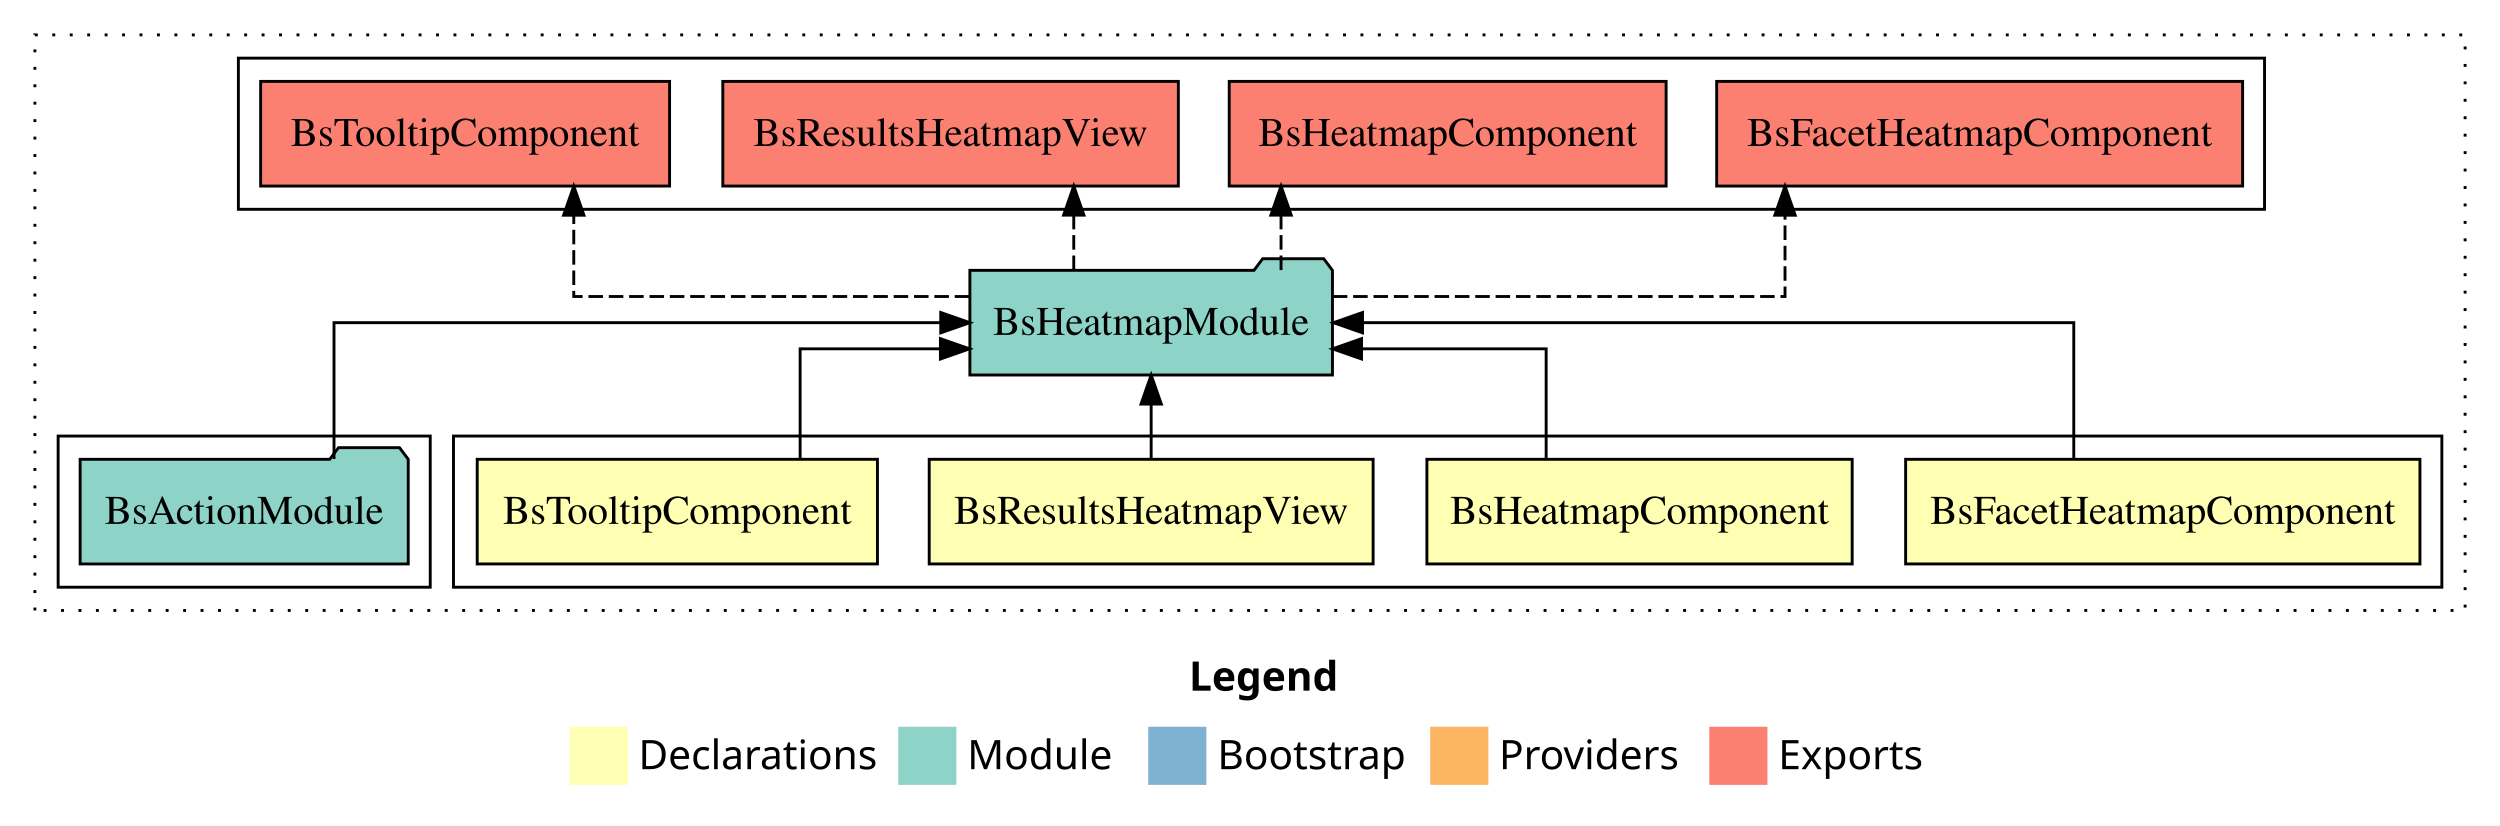
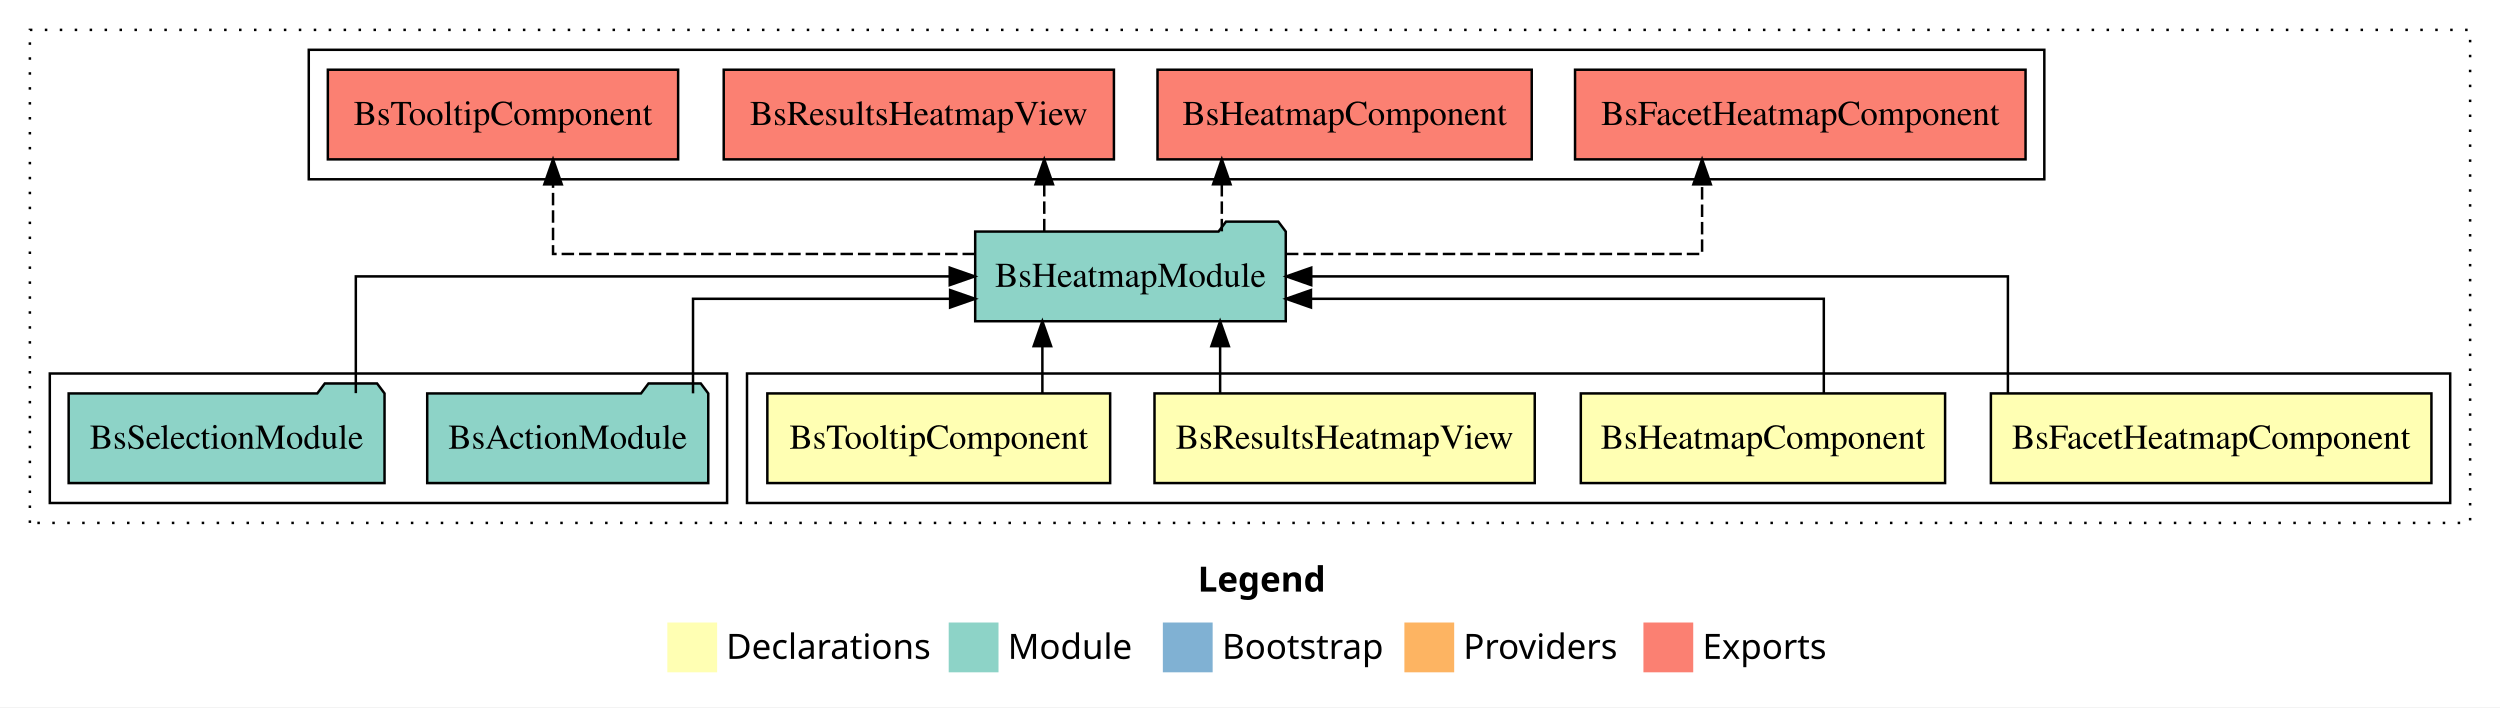
- <svg xmlns="http://www.w3.org/2000/svg" width="860pt" height="284pt" viewBox="0.00 0.00 860.00 284.00">
+ <svg xmlns="http://www.w3.org/2000/svg" width="1004pt" height="284pt" viewBox="0.00 0.00 1004.00 284.00">
  <g id="graph0" class="graph" transform="scale(1 1) rotate(0) translate(4 280)">
-     <polygon fill="#ffffff" stroke="transparent" points="-4,4 -4,-280 856,-280 856,4 -4,4" />
-     <text text-anchor="start" x="405.009" y="-42.4" font-family="sans-serif" font-weight="bold" font-size="14.00" fill="#000000">Legend</text>
-     <polygon fill="#ffffb3" stroke="transparent" points="192,-10 192,-30 212,-30 212,-10 192,-10" />
-     <text text-anchor="start" x="215.629" y="-15.4" font-family="sans-serif" font-size="14.00" fill="#000000">  Declarations</text>
-     <polygon fill="#8dd3c7" stroke="transparent" points="305,-10 305,-30 325,-30 325,-10 305,-10" />
-     <text text-anchor="start" x="328.725" y="-15.4" font-family="sans-serif" font-size="14.00" fill="#000000">  Module</text>
-     <polygon fill="#80b1d3" stroke="transparent" points="391,-10 391,-30 411,-30 411,-10 391,-10" />
-     <text text-anchor="start" x="414.781" y="-15.4" font-family="sans-serif" font-size="14.00" fill="#000000">  Bootstrap</text>
-     <polygon fill="#fdb462" stroke="transparent" points="488,-10 488,-30 508,-30 508,-10 488,-10" />
-     <text text-anchor="start" x="511.673" y="-15.4" font-family="sans-serif" font-size="14.00" fill="#000000">  Providers</text>
-     <polygon fill="#fb8072" stroke="transparent" points="584,-10 584,-30 604,-30 604,-10 584,-10" />
-     <text text-anchor="start" x="607.726" y="-15.4" font-family="sans-serif" font-size="14.00" fill="#000000">  Exports</text>
+     <polygon fill="#ffffff" stroke="transparent" points="-4,4 -4,-280 1000,-280 1000,4 -4,4" />
+     <text text-anchor="start" x="477.009" y="-42.4" font-family="sans-serif" font-weight="bold" font-size="14.00" fill="#000000">Legend</text>
+     <polygon fill="#ffffb3" stroke="transparent" points="264,-10 264,-30 284,-30 284,-10 264,-10" />
+     <text text-anchor="start" x="287.629" y="-15.4" font-family="sans-serif" font-size="14.00" fill="#000000">  Declarations</text>
+     <polygon fill="#8dd3c7" stroke="transparent" points="377,-10 377,-30 397,-30 397,-10 377,-10" />
+     <text text-anchor="start" x="400.725" y="-15.4" font-family="sans-serif" font-size="14.00" fill="#000000">  Module</text>
+     <polygon fill="#80b1d3" stroke="transparent" points="463,-10 463,-30 483,-30 483,-10 463,-10" />
+     <text text-anchor="start" x="486.781" y="-15.4" font-family="sans-serif" font-size="14.00" fill="#000000">  Bootstrap</text>
+     <polygon fill="#fdb462" stroke="transparent" points="560,-10 560,-30 580,-30 580,-10 560,-10" />
+     <text text-anchor="start" x="583.673" y="-15.4" font-family="sans-serif" font-size="14.00" fill="#000000">  Providers</text>
+     <polygon fill="#fb8072" stroke="transparent" points="656,-10 656,-30 676,-30 676,-10 656,-10" />
+     <text text-anchor="start" x="679.726" y="-15.4" font-family="sans-serif" font-size="14.00" fill="#000000">  Exports</text>
    <g id="clust1" class="cluster">
-       <polygon fill="none" stroke="#000000" stroke-dasharray="1,5" points="8,-70 8,-268 844,-268 844,-70 8,-70" />
+       <polygon fill="none" stroke="#000000" stroke-dasharray="1,5" points="8,-70 8,-268 988,-268 988,-70 8,-70" />
    </g>
    <g id="clust2" class="cluster">
-       <polygon fill="none" stroke="#000000" points="152,-78 152,-130 836,-130 836,-78 152,-78" />
+       <polygon fill="none" stroke="#000000" points="296,-78 296,-130 980,-130 980,-78 296,-78" />
    </g>
    <g id="clust7" class="cluster">
-       <polygon fill="none" stroke="#000000" points="16,-78 16,-130 144,-130 144,-78 16,-78" />
+       <polygon fill="none" stroke="#000000" points="16,-78 16,-130 288,-130 288,-78 16,-78" />
    </g>
    <g id="clust8" class="cluster">
-       <polygon fill="none" stroke="#000000" points="78,-208 78,-260 775,-260 775,-208 78,-208" />
+       <polygon fill="none" stroke="#000000" points="120,-208 120,-260 817,-260 817,-208 120,-208" />
    </g>
    <g id="node1" class="node">
-       <polygon fill="#ffffb3" stroke="#000000" points="828.462,-122 651.538,-122 651.538,-86 828.462,-86 828.462,-122" />
-       <text text-anchor="middle" x="740" y="-99.8" font-family="Times,serif" font-size="14.00" fill="#000000">BsFacetHeatmapComponent</text>
+       <polygon fill="#ffffb3" stroke="#000000" points="972.462,-122 795.538,-122 795.538,-86 972.462,-86 972.462,-122" />
+       <text text-anchor="middle" x="884" y="-99.8" font-family="Times,serif" font-size="14.00" fill="#000000">BsFacetHeatmapComponent</text>
    </g>
    <g id="node5" class="node">
-       <polygon fill="#8dd3c7" stroke="#000000" points="454.363,-187 451.363,-191 430.363,-191 427.363,-187 329.637,-187 329.637,-151 454.363,-151 454.363,-187" />
-       <text text-anchor="middle" x="392" y="-164.8" font-family="Times,serif" font-size="14.00" fill="#000000">BsHeatmapModule</text>
+       <polygon fill="#8dd3c7" stroke="#000000" points="512.363,-187 509.363,-191 488.363,-191 485.363,-187 387.637,-187 387.637,-151 512.363,-151 512.363,-187" />
+       <text text-anchor="middle" x="450" y="-164.8" font-family="Times,serif" font-size="14.00" fill="#000000">BsHeatmapModule</text>
    </g>
    <g id="edge1" class="edge">
-       <path fill="none" stroke="#000000" d="M709.375,-122.106C709.375,-141.339 709.375,-169 709.375,-169 709.375,-169 464.703,-169 464.703,-169" />
-       <polygon fill="#000000" stroke="#000000" points="464.703,-165.5 454.703,-169 464.703,-172.5 464.703,-165.5" />
+       <path fill="none" stroke="#000000" d="M802.375,-122.106C802.375,-141.339 802.375,-169 802.375,-169 802.375,-169 522.591,-169 522.591,-169" />
+       <polygon fill="#000000" stroke="#000000" points="522.592,-165.5 512.591,-169 522.591,-172.5 522.592,-165.5" />
    </g>
    <g id="node2" class="node">
-       <polygon fill="#ffffb3" stroke="#000000" points="633.146,-122 486.854,-122 486.854,-86 633.146,-86 633.146,-122" />
-       <text text-anchor="middle" x="560" y="-99.8" font-family="Times,serif" font-size="14.00" fill="#000000">BsHeatmapComponent</text>
+       <polygon fill="#ffffb3" stroke="#000000" points="777.146,-122 630.854,-122 630.854,-86 777.146,-86 777.146,-122" />
+       <text text-anchor="middle" x="704" y="-99.8" font-family="Times,serif" font-size="14.00" fill="#000000">BsHeatmapComponent</text>
    </g>
    <g id="edge2" class="edge">
-       <path fill="none" stroke="#000000" d="M527.875,-122.027C527.875,-138.398 527.875,-160 527.875,-160 527.875,-160 464.37,-160 464.37,-160" />
-       <polygon fill="#000000" stroke="#000000" points="464.37,-156.5 454.37,-160 464.37,-163.5 464.37,-156.5" />
+       <path fill="none" stroke="#000000" d="M728.441,-122.027C728.441,-138.398 728.441,-160 728.441,-160 728.441,-160 522.488,-160 522.488,-160" />
+       <polygon fill="#000000" stroke="#000000" points="522.488,-156.5 512.488,-160 522.487,-163.5 522.488,-156.5" />
    </g>
    <g id="node3" class="node">
-       <polygon fill="#ffffb3" stroke="#000000" points="468.353,-122 315.647,-122 315.647,-86 468.353,-86 468.353,-122" />
-       <text text-anchor="middle" x="392" y="-99.8" font-family="Times,serif" font-size="14.00" fill="#000000">BsResultsHeatmapView</text>
+       <polygon fill="#ffffb3" stroke="#000000" points="612.353,-122 459.647,-122 459.647,-86 612.353,-86 612.353,-122" />
+       <text text-anchor="middle" x="536" y="-99.8" font-family="Times,serif" font-size="14.00" fill="#000000">BsResultsHeatmapView</text>
    </g>
    <g id="edge3" class="edge">
-       <path fill="none" stroke="#000000" d="M392,-122.106C392,-122.106 392,-140.991 392,-140.991" />
-       <polygon fill="#000000" stroke="#000000" points="388.5,-140.991 392,-150.991 395.5,-140.991 388.5,-140.991" />
+       <path fill="none" stroke="#000000" d="M486.002,-122.106C486.002,-122.106 486.002,-140.991 486.002,-140.991" />
+       <polygon fill="#000000" stroke="#000000" points="482.502,-140.991 486.002,-150.991 489.502,-140.991 482.502,-140.991" />
    </g>
    <g id="node4" class="node">
-       <polygon fill="#ffffb3" stroke="#000000" points="297.838,-122 160.162,-122 160.162,-86 297.838,-86 297.838,-122" />
-       <text text-anchor="middle" x="229" y="-99.8" font-family="Times,serif" font-size="14.00" fill="#000000">BsTooltipComponent</text>
+       <polygon fill="#ffffb3" stroke="#000000" points="441.838,-122 304.162,-122 304.162,-86 441.838,-86 441.838,-122" />
+       <text text-anchor="middle" x="373" y="-99.8" font-family="Times,serif" font-size="14.00" fill="#000000">BsTooltipComponent</text>
    </g>
    <g id="edge4" class="edge">
-       <path fill="none" stroke="#000000" d="M271.246,-122.027C271.246,-138.398 271.246,-160 271.246,-160 271.246,-160 319.501,-160 319.501,-160" />
-       <polygon fill="#000000" stroke="#000000" points="319.501,-163.5 329.501,-160 319.501,-156.5 319.501,-163.5" />
+       <path fill="none" stroke="#000000" d="M414.619,-122.106C414.619,-122.106 414.619,-140.991 414.619,-140.991" />
+       <polygon fill="#000000" stroke="#000000" points="411.119,-140.991 414.619,-150.991 418.119,-140.991 411.119,-140.991" />
+     </g>
+     <g id="node8" class="node">
+       <polygon fill="#fb8072" stroke="#000000" points="809.463,-252 628.537,-252 628.537,-216 809.463,-216 809.463,-252" />
+       <text text-anchor="middle" x="719" y="-229.8" font-family="Times,serif" font-size="14.00" fill="#000000">BsFacetHeatmapComponent </text>
+     </g>
+     <g id="edge7" class="edge">
+       <path fill="none" stroke="#000000" stroke-dasharray="5,2" d="M512.425,-178C580.402,-178 679.559,-178 679.559,-178 679.559,-178 679.559,-205.973 679.559,-205.973" />
+       <polygon fill="#000000" stroke="#000000" points="676.059,-205.973 679.559,-215.973 683.059,-205.973 676.059,-205.973" />
+     </g>
+     <g id="node9" class="node">
+       <polygon fill="#fb8072" stroke="#000000" points="611.145,-252 460.855,-252 460.855,-216 611.145,-216 611.145,-252" />
+       <text text-anchor="middle" x="536" y="-229.8" font-family="Times,serif" font-size="14.00" fill="#000000">BsHeatmapComponent </text>
+     </g>
+     <g id="edge8" class="edge">
+       <path fill="none" stroke="#000000" stroke-dasharray="5,2" d="M486.679,-187.106C486.679,-187.106 486.679,-205.991 486.679,-205.991" />
+       <polygon fill="#000000" stroke="#000000" points="483.179,-205.991 486.679,-215.991 490.179,-205.991 483.179,-205.991" />
+     </g>
+     <g id="node10" class="node">
+       <polygon fill="#fb8072" stroke="#000000" points="443.353,-252 286.647,-252 286.647,-216 443.353,-216 443.353,-252" />
+       <text text-anchor="middle" x="365" y="-229.8" font-family="Times,serif" font-size="14.00" fill="#000000">BsResultsHeatmapView </text>
+     </g>
+     <g id="edge9" class="edge">
+       <path fill="none" stroke="#000000" stroke-dasharray="5,2" d="M415.373,-187.106C415.373,-187.106 415.373,-205.991 415.373,-205.991" />
+       <polygon fill="#000000" stroke="#000000" points="411.873,-205.991 415.373,-215.991 418.873,-205.991 411.873,-205.991" />
+     </g>
+     <g id="node11" class="node">
+       <polygon fill="#fb8072" stroke="#000000" points="268.338,-252 127.662,-252 127.662,-216 268.338,-216 268.338,-252" />
+       <text text-anchor="middle" x="198" y="-229.8" font-family="Times,serif" font-size="14.00" fill="#000000">BsTooltipComponent </text>
+     </g>
+     <g id="edge10" class="edge">
+       <path fill="none" stroke="#000000" stroke-dasharray="5,2" d="M387.55,-178C318.865,-178 218.101,-178 218.101,-178 218.101,-178 218.101,-205.973 218.101,-205.973" />
+       <polygon fill="#000000" stroke="#000000" points="214.601,-205.973 218.101,-215.973 221.601,-205.973 214.601,-205.973" />
+     </g>
+     <g id="node6" class="node">
+       <polygon fill="#8dd3c7" stroke="#000000" points="280.434,-122 277.434,-126 256.434,-126 253.434,-122 167.566,-122 167.566,-86 280.434,-86 280.434,-122" />
+       <text text-anchor="middle" x="224" y="-99.8" font-family="Times,serif" font-size="14.00" fill="#000000">BsActionModule</text>
+     </g>
+     <g id="edge5" class="edge">
+       <path fill="none" stroke="#000000" d="M274.318,-122.027C274.318,-138.398 274.318,-160 274.318,-160 274.318,-160 377.566,-160 377.566,-160" />
+       <polygon fill="#000000" stroke="#000000" points="377.566,-163.5 387.566,-160 377.566,-156.5 377.566,-163.5" />
    </g>
    <g id="node7" class="node">
-       <polygon fill="#fb8072" stroke="#000000" points="767.463,-252 586.537,-252 586.537,-216 767.463,-216 767.463,-252" />
-       <text text-anchor="middle" x="677" y="-229.8" font-family="Times,serif" font-size="14.00" fill="#000000">BsFacetHeatmapComponent </text>
+       <polygon fill="#8dd3c7" stroke="#000000" points="150.43,-122 147.43,-126 126.43,-126 123.43,-122 23.57,-122 23.57,-86 150.43,-86 150.43,-122" />
+       <text text-anchor="middle" x="87" y="-99.8" font-family="Times,serif" font-size="14.00" fill="#000000">BsSelectionModule</text>
    </g>
    <g id="edge6" class="edge">
-       <path fill="none" stroke="#000000" stroke-dasharray="5,2" d="M454.483,-178C518.915,-178 610.046,-178 610.046,-178 610.046,-178 610.046,-205.973 610.046,-205.973" />
-       <polygon fill="#000000" stroke="#000000" points="606.546,-205.973 610.046,-215.973 613.546,-205.973 606.546,-205.973" />
-     </g>
-     <g id="node8" class="node">
-       <polygon fill="#fb8072" stroke="#000000" points="569.145,-252 418.855,-252 418.855,-216 569.145,-216 569.145,-252" />
-       <text text-anchor="middle" x="494" y="-229.8" font-family="Times,serif" font-size="14.00" fill="#000000">BsHeatmapComponent </text>
-     </g>
-     <g id="edge7" class="edge">
-       <path fill="none" stroke="#000000" stroke-dasharray="5,2" d="M436.679,-187.106C436.679,-187.106 436.679,-205.991 436.679,-205.991" />
-       <polygon fill="#000000" stroke="#000000" points="433.179,-205.991 436.679,-215.991 440.179,-205.991 433.179,-205.991" />
-     </g>
-     <g id="node9" class="node">
-       <polygon fill="#fb8072" stroke="#000000" points="401.353,-252 244.647,-252 244.647,-216 401.353,-216 401.353,-252" />
-       <text text-anchor="middle" x="323" y="-229.8" font-family="Times,serif" font-size="14.00" fill="#000000">BsResultsHeatmapView </text>
-     </g>
-     <g id="edge8" class="edge">
-       <path fill="none" stroke="#000000" stroke-dasharray="5,2" d="M365.373,-187.106C365.373,-187.106 365.373,-205.991 365.373,-205.991" />
-       <polygon fill="#000000" stroke="#000000" points="361.873,-205.991 365.373,-215.991 368.873,-205.991 361.873,-205.991" />
-     </g>
-     <g id="node10" class="node">
-       <polygon fill="#fb8072" stroke="#000000" points="226.338,-252 85.662,-252 85.662,-216 226.338,-216 226.338,-252" />
-       <text text-anchor="middle" x="156" y="-229.8" font-family="Times,serif" font-size="14.00" fill="#000000">BsTooltipComponent </text>
-     </g>
-     <g id="edge9" class="edge">
-       <path fill="none" stroke="#000000" stroke-dasharray="5,2" d="M329.426,-178C271.205,-178 193.375,-178 193.375,-178 193.375,-178 193.375,-205.973 193.375,-205.973" />
-       <polygon fill="#000000" stroke="#000000" points="189.875,-205.973 193.375,-215.973 196.875,-205.973 189.875,-205.973" />
-     </g>
-     <g id="node6" class="node">
-       <polygon fill="#8dd3c7" stroke="#000000" points="136.434,-122 133.434,-126 112.434,-126 109.434,-122 23.566,-122 23.566,-86 136.434,-86 136.434,-122" />
-       <text text-anchor="middle" x="80" y="-99.8" font-family="Times,serif" font-size="14.00" fill="#000000">BsActionModule</text>
-     </g>
-     <g id="edge5" class="edge">
-       <path fill="none" stroke="#000000" d="M110.899,-122.106C110.899,-141.339 110.899,-169 110.899,-169 110.899,-169 319.615,-169 319.615,-169" />
-       <polygon fill="#000000" stroke="#000000" points="319.615,-172.5 329.615,-169 319.615,-165.5 319.615,-172.5" />
+       <path fill="none" stroke="#000000" d="M138.898,-122.106C138.898,-141.339 138.898,-169 138.898,-169 138.898,-169 377.418,-169 377.418,-169" />
+       <polygon fill="#000000" stroke="#000000" points="377.418,-172.5 387.418,-169 377.418,-165.5 377.418,-172.5" />
    </g>
  </g>
</svg>
